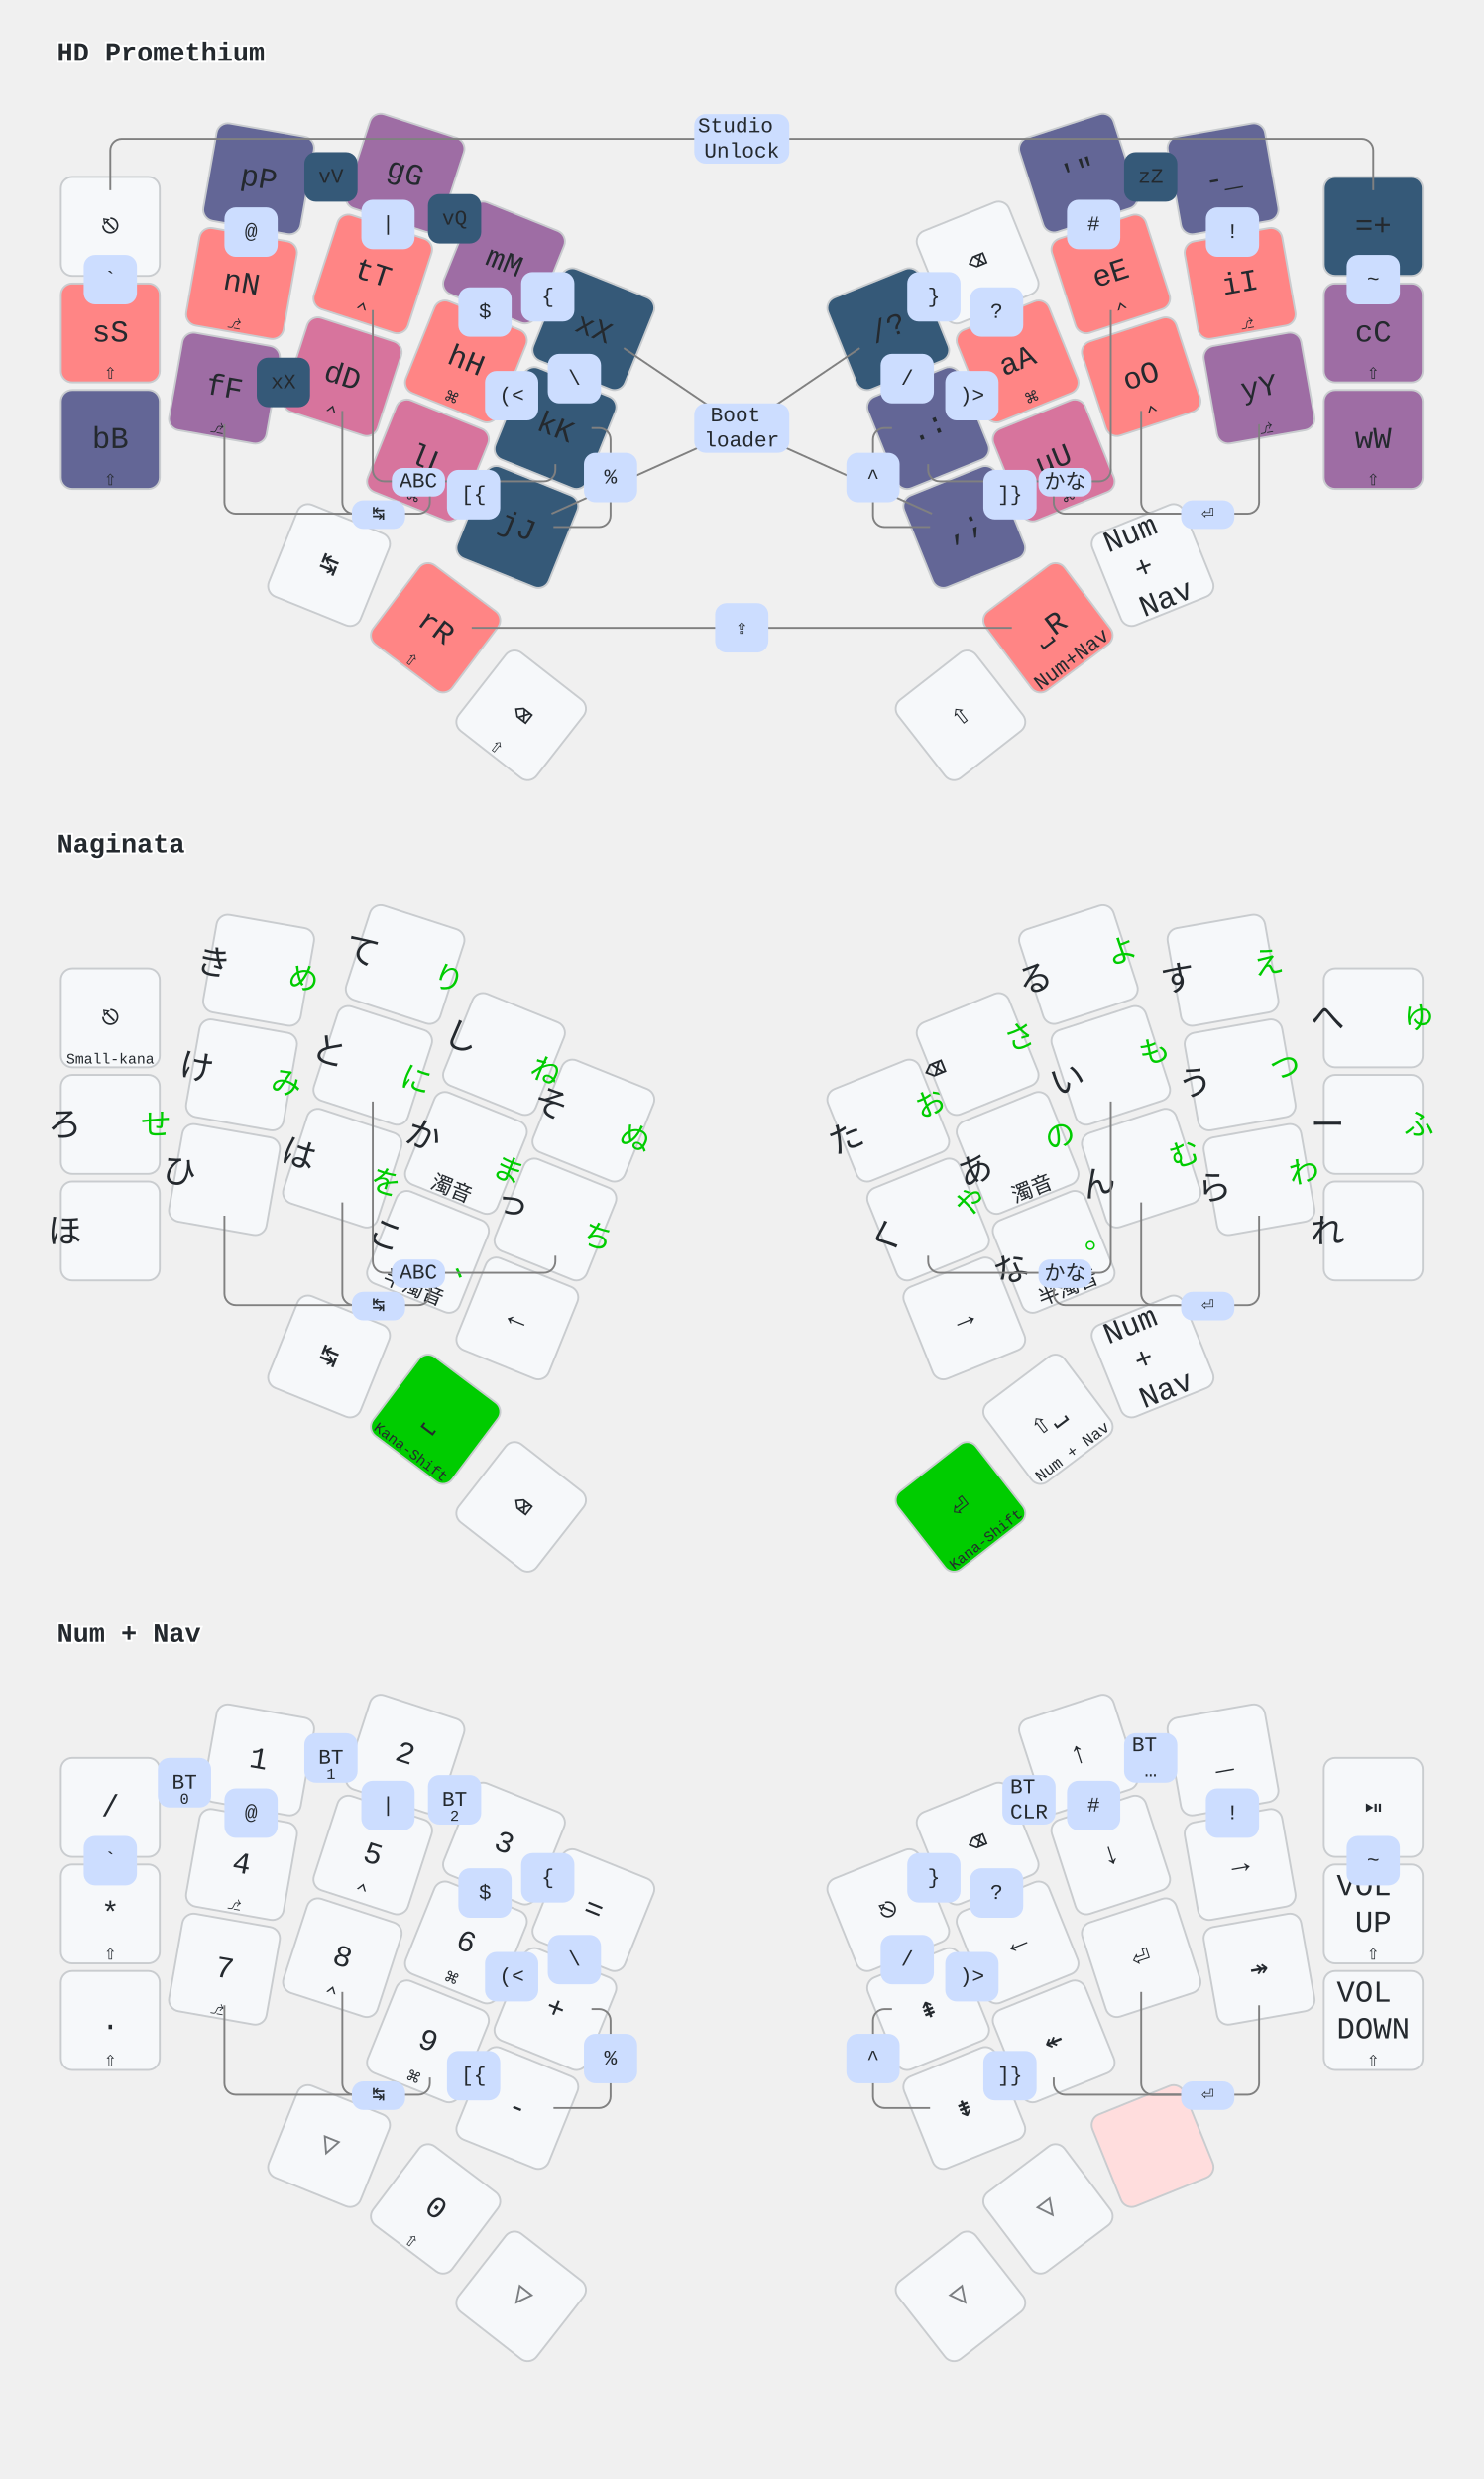
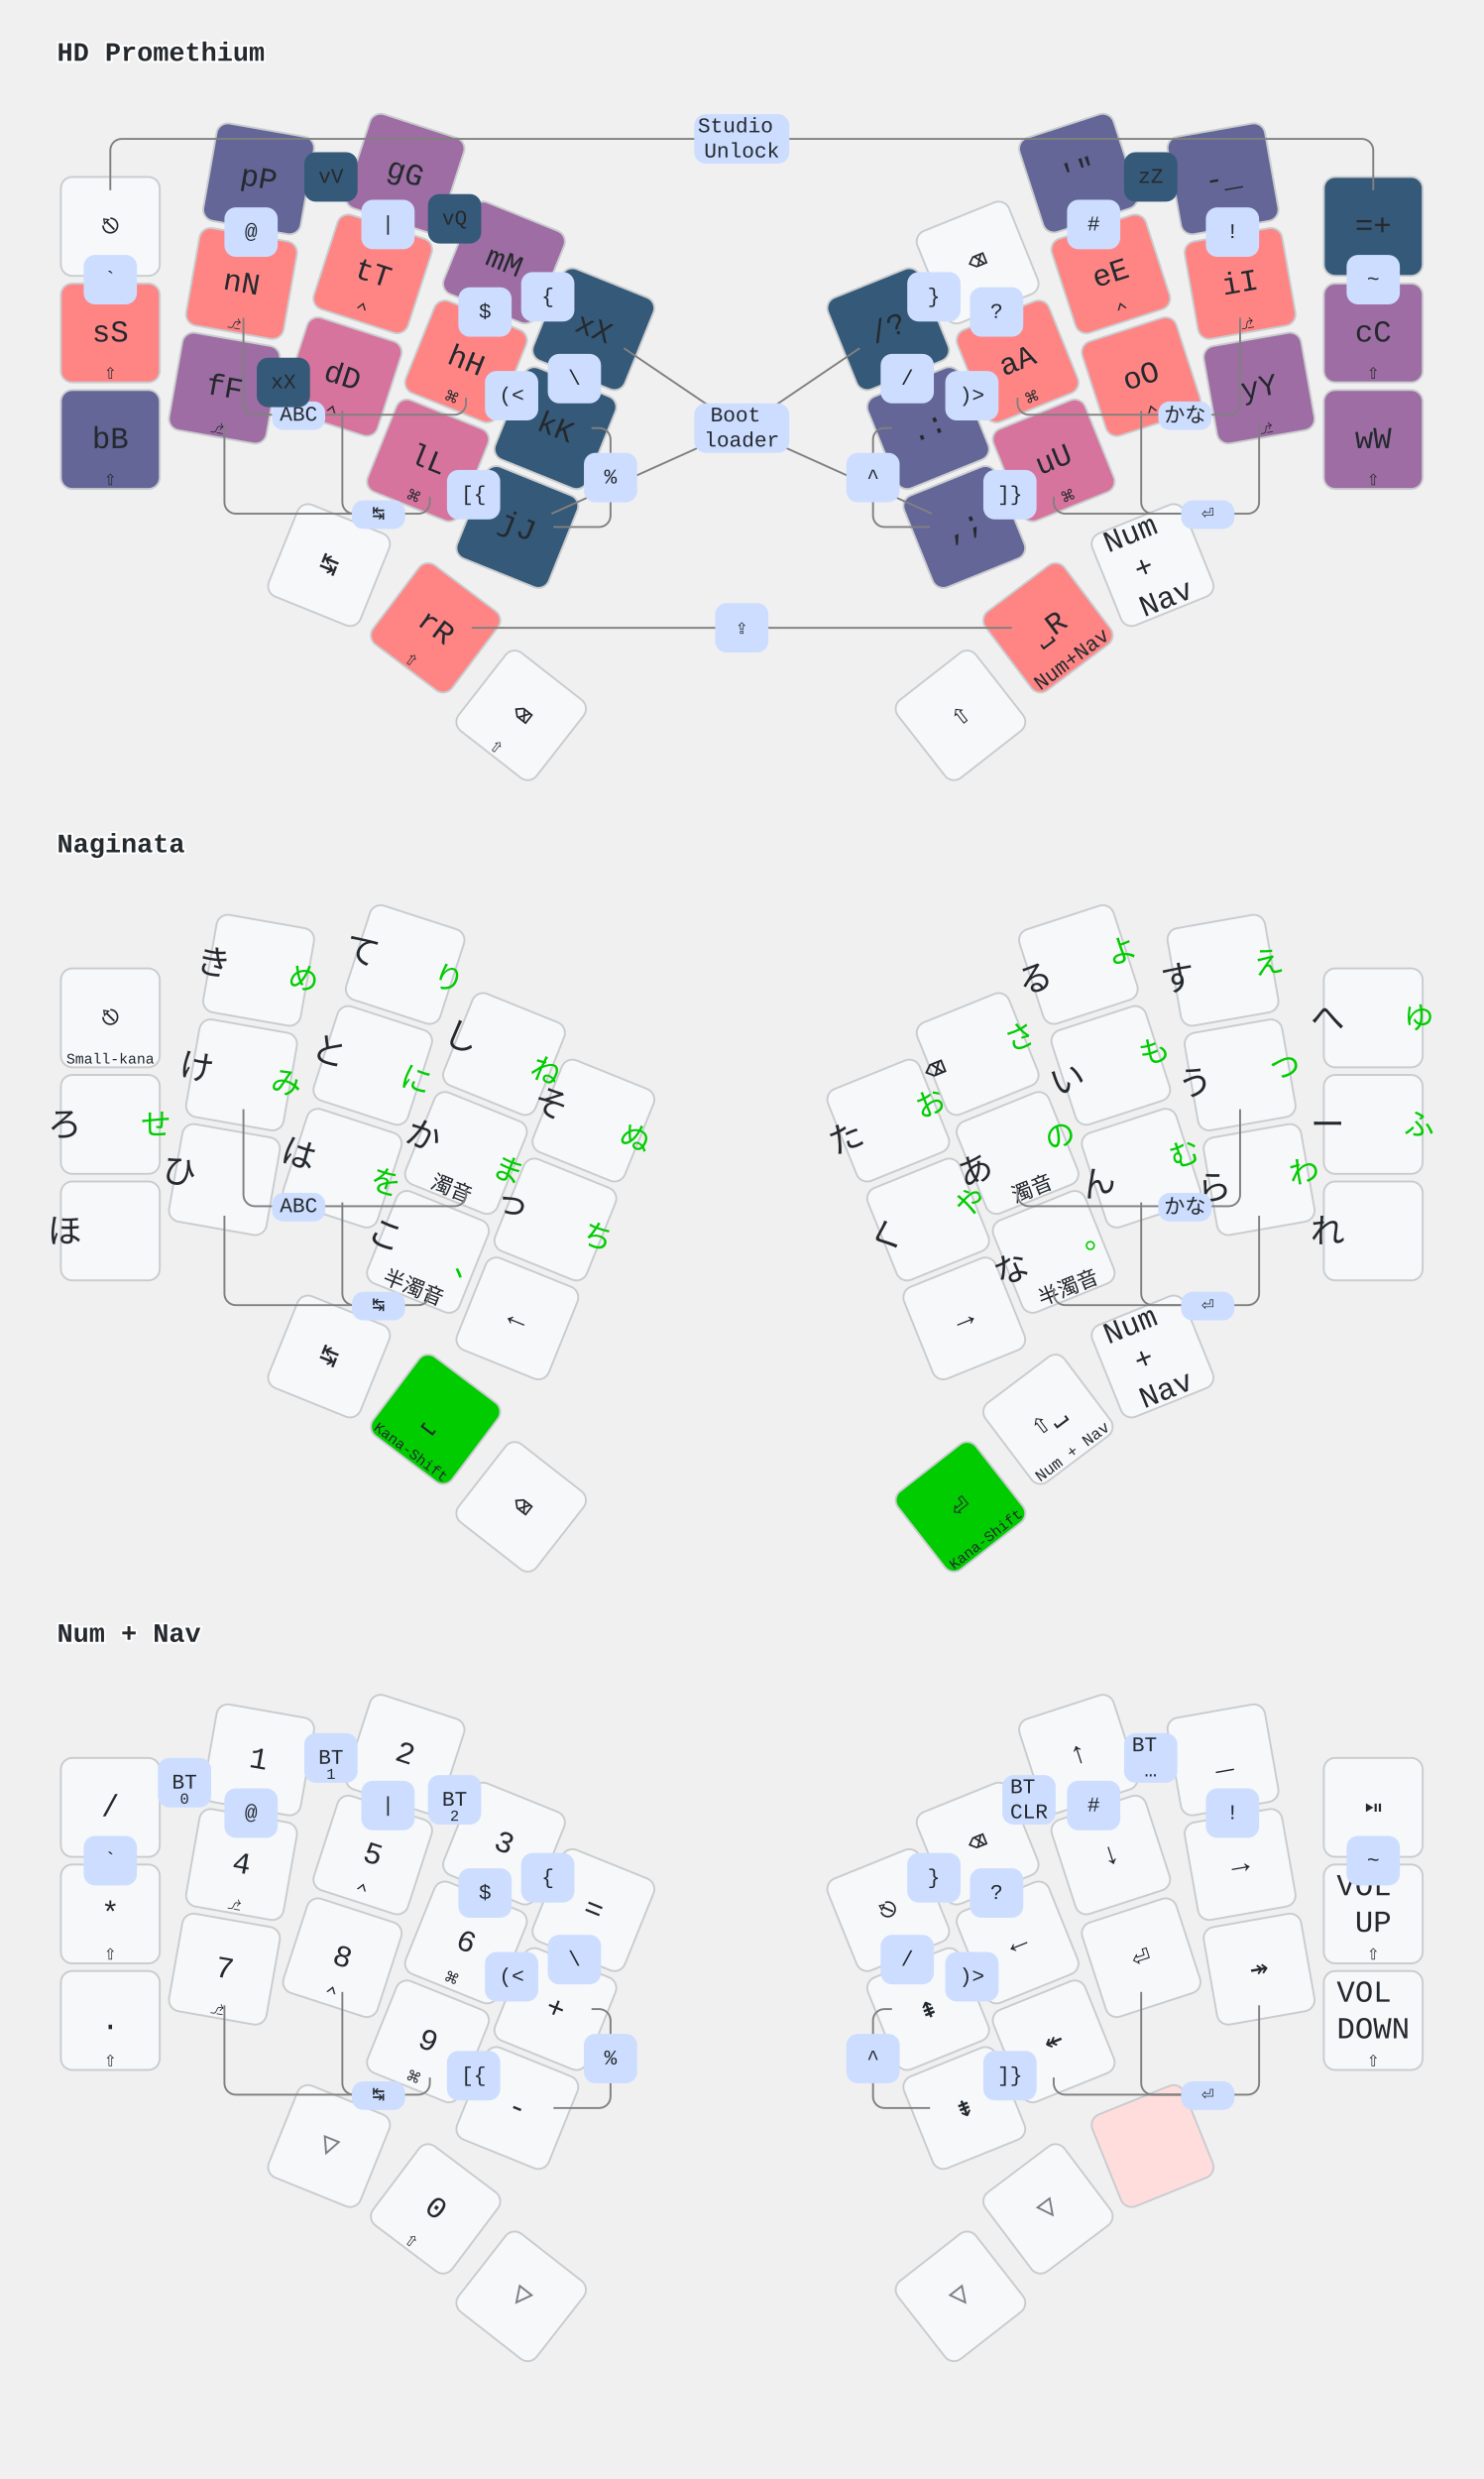
<svg xmlns="http://www.w3.org/2000/svg" width="780" height="1303" viewBox="0 0 780 1303" class="keymap">
  <style>/* inherit to force styles through use tags*/
svg path {
    fill: inherit;
}
/* font and background color specifications */
svg.keymap {
    font-family: SFMono-Regular,Consolas,Liberation Mono,Menlo,monospace;
    font-size: 14px;
    font-kerning: normal;
    text-rendering: optimizeLegibility;
    fill: #24292e;
}

/* default key styling */
rect.key {
    fill: #f6f8fa;
    stroke: #c9cccf;
    stroke-width: 1;
}

/* color accent for combo boxes */
rect.combo {
    fill: #cdf;
}

/* color accent for held keys */
rect.held, rect.combo.held {
    fill: #fdd;
}

/* color accent for ghost (optional) keys */
rect.ghost, rect.combo.ghost {
    stroke-dasharray: 4, 4;
    stroke-width: 2;
}

text {
    text-anchor: middle;
    dominant-baseline: middle;
}

/* styling for layer labels */
text.label {
    font-weight: bold;
    text-anchor: start;
    stroke: white;
    stroke-width: 2;
    paint-order: stroke;
}

text.tap {
    font-size: 16px;
}

/* styling for combo tap, and key hold/shifted label text */
text.combo, text.hold, text.shifted {
    font-size: 11px;
}

text.hold {
    text-anchor: middle;
    dominant-baseline: auto;
}

text.shifted {
    text-anchor: middle;
    dominant-baseline: hanging;
}

/* styling for hold/shifted label text in combo box */
text.combo.hold, text.combo.shifted {
    font-size: 8px;
}

/* lighter symbol for transparent keys */
text.trans {
    fill: #7b7e81;
}

/* styling for combo dendrons */
path.combo {
    stroke-width: 1;
    stroke: gray;
    fill: none;
}

/* Start Tabler Icons Cleanup */
/* cannot use height/width with glyphs */
.icon-tabler &gt; path {
    fill: inherit;
    stroke: inherit;
}
/* hide tabler's default box */
.icon-tabler &gt; path[stroke="none"][fill="none"] {
    visibility: collapse;
}

rect.low {
    fill: #355978;
}
rect.medium-low {
    fill: #636696;
}
rect.medium {
    fill: #9E6DA4;
}
rect.medium-high {
    fill: #D7749D;
}
rect.high {
    fill: #FF8585;
}

/* green styling for Naginata kana-shift */
rect.kshift {
    fill: #00CC00;
}
text.left {
    font-size: 18px;
    translate: 16px 7px;
}
text.right {
    fill: #00CC00;
    font-size: 16px;
    translate: -16px -10px;
}
</style>
  <g transform="translate(30, 0)" class="layer-HD Promethium">
    <text x="0" y="28" class="label" id="HD-Promethium">HD Promethium</text>
    <g transform="translate(0, 56)">
      <g transform="translate(28, 63)" class="key keypos-0">
        <rect rx="6" ry="6" x="-26" y="-26" width="52" height="52" class="key" />
        <text x="0" y="0" class="key tap">⎋</text>
      </g>
      <g transform="translate(106, 38) rotate(10.0)" class="key medium-low keypos-1">
        <rect rx="6" ry="6" x="-26" y="-26" width="52" height="52" class="key medium-low" />
        <text x="0" y="0" class="key medium-low tap">pP</text>
      </g>
      <g transform="translate(183, 35) rotate(18.0)" class="key medium keypos-2">
        <rect rx="6" ry="6" x="-26" y="-26" width="52" height="52" class="key medium" />
        <text x="0" y="0" class="key medium tap">gG</text>
      </g>
      <g transform="translate(235, 82) rotate(22.0)" class="key medium keypos-3">
        <rect rx="6" ry="6" x="-26" y="-26" width="52" height="52" class="key medium" />
        <text x="0" y="0" class="key medium tap">mM</text>
      </g>
      <g transform="translate(282, 117) rotate(22.0)" class="key low keypos-4">
        <rect rx="6" ry="6" x="-26" y="-26" width="52" height="52" class="key low" />
        <text x="0" y="0" class="key low tap">xX</text>
      </g>
      <g transform="translate(437, 117) rotate(-22.0)" class="key low keypos-5">
        <rect rx="6" ry="6" x="-26" y="-26" width="52" height="52" class="key low" />
        <text x="0" y="0" class="key low tap">/?</text>
      </g>
      <g transform="translate(484, 82) rotate(-22.0)" class="key keypos-6">
        <rect rx="6" ry="6" x="-26" y="-26" width="52" height="52" class="key" />
        <text x="0" y="0" class="key tap">⌫</text>
      </g>
      <g transform="translate(537, 35) rotate(-18.0)" class="key medium-low keypos-7">
        <rect rx="6" ry="6" x="-26" y="-26" width="52" height="52" class="key medium-low" />
        <text x="0" y="0" class="key medium-low tap">'"</text>
      </g>
      <g transform="translate(613, 38) rotate(-10.0)" class="key medium-low keypos-8">
        <rect rx="6" ry="6" x="-26" y="-26" width="52" height="52" class="key medium-low" />
        <text x="0" y="0" class="key medium-low tap">-_</text>
      </g>
      <g transform="translate(692, 63)" class="key low keypos-9">
        <rect rx="6" ry="6" x="-26" y="-26" width="52" height="52" class="key low" />
        <text x="0" y="0" class="key low tap">=+</text>
      </g>
      <g transform="translate(28, 119)" class="key high keypos-10">
        <rect rx="6" ry="6" x="-26" y="-26" width="52" height="52" class="key high" />
        <text x="0" y="0" class="key high tap">sS</text>
        <text x="0" y="24" class="key high hold">⇧</text>
      </g>
      <g transform="translate(97, 93) rotate(10.0)" class="key high keypos-11">
        <rect rx="6" ry="6" x="-26" y="-26" width="52" height="52" class="key high" />
        <text x="0" y="0" class="key high tap">nN</text>
        <text x="0" y="24" class="key high hold">⎇</text>
      </g>
      <g transform="translate(166, 88) rotate(18.0)" class="key high keypos-12">
        <rect rx="6" ry="6" x="-26" y="-26" width="52" height="52" class="key high" />
        <text x="0" y="0" class="key high tap">tT</text>
        <text x="0" y="24" class="key high hold">⌃</text>
      </g>
      <g transform="translate(215, 134) rotate(22.0)" class="key high keypos-13">
        <rect rx="6" ry="6" x="-26" y="-26" width="52" height="52" class="key high" />
        <text x="0" y="0" class="key high tap">hH</text>
        <text x="0" y="24" class="key high hold">⌘</text>
      </g>
      <g transform="translate(262, 169) rotate(22.0)" class="key low keypos-14">
        <rect rx="6" ry="6" x="-26" y="-26" width="52" height="52" class="key low" />
        <text x="0" y="0" class="key low tap">kK</text>
      </g>
      <g transform="translate(458, 169) rotate(-22.0)" class="key medium-low keypos-15">
        <rect rx="6" ry="6" x="-26" y="-26" width="52" height="52" class="key medium-low" />
        <text x="0" y="0" class="key medium-low tap">.:</text>
      </g>
      <g transform="translate(505, 134) rotate(-22.0)" class="key high keypos-16">
        <rect rx="6" ry="6" x="-26" y="-26" width="52" height="52" class="key high" />
        <text x="0" y="0" class="key high tap">aA</text>
        <text x="0" y="24" class="key high hold">⌘</text>
      </g>
      <g transform="translate(554, 88) rotate(-18.0)" class="key high keypos-17">
        <rect rx="6" ry="6" x="-26" y="-26" width="52" height="52" class="key high" />
        <text x="0" y="0" class="key high tap">eE</text>
        <text x="0" y="24" class="key high hold">⌃</text>
      </g>
      <g transform="translate(622, 93) rotate(-10.0)" class="key high keypos-18">
        <rect rx="6" ry="6" x="-26" y="-26" width="52" height="52" class="key high" />
        <text x="0" y="0" class="key high tap">iI</text>
        <text x="0" y="24" class="key high hold">⎇</text>
      </g>
      <g transform="translate(692, 119)" class="key medium keypos-19">
        <rect rx="6" ry="6" x="-26" y="-26" width="52" height="52" class="key medium" />
        <text x="0" y="0" class="key medium tap">cC</text>
        <text x="0" y="24" class="key medium hold">⇧</text>
      </g>
      <g transform="translate(28, 175)" class="key medium-low keypos-20">
        <rect rx="6" ry="6" x="-26" y="-26" width="52" height="52" class="key medium-low" />
        <text x="0" y="0" class="key medium-low tap">bB</text>
        <text x="0" y="24" class="key medium-low hold">⇧</text>
      </g>
      <g transform="translate(88, 148) rotate(10.0)" class="key medium keypos-21">
        <rect rx="6" ry="6" x="-26" y="-26" width="52" height="52" class="key medium" />
        <text x="0" y="0" class="key medium tap">fF</text>
        <text x="0" y="24" class="key medium hold">⎇</text>
      </g>
      <g transform="translate(150, 142) rotate(18.0)" class="key medium-high keypos-22">
        <rect rx="6" ry="6" x="-26" y="-26" width="52" height="52" class="key medium-high" />
        <text x="0" y="0" class="key medium-high tap">dD</text>
        <text x="0" y="24" class="key medium-high hold">⌃</text>
      </g>
      <g transform="translate(195, 186) rotate(22.0)" class="key medium-high keypos-23">
        <rect rx="6" ry="6" x="-26" y="-26" width="52" height="52" class="key medium-high" />
        <text x="0" y="0" class="key medium-high tap">lL</text>
        <text x="0" y="24" class="key medium-high hold">⌘</text>
      </g>
      <g transform="translate(242, 221) rotate(22.0)" class="key low keypos-24">
        <rect rx="6" ry="6" x="-26" y="-26" width="52" height="52" class="key low" />
        <text x="0" y="0" class="key low tap">jJ</text>
      </g>
      <g transform="translate(477, 221) rotate(-22.0)" class="key medium-low keypos-25">
        <rect rx="6" ry="6" x="-26" y="-26" width="52" height="52" class="key medium-low" />
        <text x="0" y="0" class="key medium-low tap">,;</text>
      </g>
      <g transform="translate(524, 186) rotate(-22.0)" class="key medium-high keypos-26">
        <rect rx="6" ry="6" x="-26" y="-26" width="52" height="52" class="key medium-high" />
        <text x="0" y="0" class="key medium-high tap">uU</text>
        <text x="0" y="24" class="key medium-high hold">⌘</text>
      </g>
      <g transform="translate(570, 142) rotate(-18.0)" class="key high keypos-27">
        <rect rx="6" ry="6" x="-26" y="-26" width="52" height="52" class="key high" />
        <text x="0" y="0" class="key high tap">oO</text>
        <text x="0" y="24" class="key high hold">⌃</text>
      </g>
      <g transform="translate(632, 148) rotate(-10.0)" class="key medium keypos-28">
        <rect rx="6" ry="6" x="-26" y="-26" width="52" height="52" class="key medium" />
        <text x="0" y="0" class="key medium tap">yY</text>
        <text x="0" y="24" class="key medium hold">⎇</text>
      </g>
      <g transform="translate(692, 175)" class="key medium keypos-29">
        <rect rx="6" ry="6" x="-26" y="-26" width="52" height="52" class="key medium" />
        <text x="0" y="0" class="key medium tap">wW</text>
        <text x="0" y="24" class="key medium hold">⇧</text>
      </g>
      <g transform="translate(143, 241) rotate(22.0)" class="key keypos-30">
        <rect rx="6" ry="6" x="-26" y="-26" width="52" height="52" class="key" />
        <text x="0" y="0" class="key tap">↹</text>
      </g>
      <g transform="translate(199, 274) rotate(37.0)" class="key high keypos-31">
        <rect rx="6" ry="6" x="-26" y="-26" width="52" height="52" class="key high" />
        <text x="0" y="0" class="key high tap">rR</text>
        <text x="0" y="24" class="key high hold">⇧</text>
      </g>
      <g transform="translate(244, 320) rotate(38.0)" class="key keypos-32">
        <rect rx="6" ry="6" x="-26" y="-26" width="52" height="52" class="key" />
        <text x="0" y="0" class="key tap">⌫</text>
        <text x="0" y="24" class="key hold">⇧</text>
      </g>
      <g transform="translate(475, 320) rotate(-38.0)" class="key keypos-33">
        <rect rx="6" ry="6" x="-26" y="-26" width="52" height="52" class="key" />
        <text x="0" y="0" class="key tap">⇧</text>
      </g>
      <g transform="translate(521, 274) rotate(-37.0)" class="key high keypos-34">
        <rect rx="6" ry="6" x="-26" y="-26" width="52" height="52" class="key high" />
        <text x="0" y="0" class="key high tap">⎵R</text>
        <text x="0" y="24" class="key high hold">Num+Nav</text>
      </g>
      <g transform="translate(576, 241) rotate(-22.0)" class="key keypos-35">
        <rect rx="6" ry="6" x="-26" y="-26" width="52" height="52" class="key" />
        <a href="#Num--Nav">
          <text x="0" y="0" class="key tap layer-activator">
            <tspan x="0" dy="-1.2em">Num</tspan>
            <tspan x="0" dy="1.2em">+</tspan>
            <tspan x="0" dy="1.2em">Nav</tspan>
          </text>
        </a>
      </g>
      <g class="combo combopos-0">
        <path d="M360,17 h-326 a6.0,6.0 0 0 0 -6.0,6.0 v21" class="combo" />
        <path d="M360,17 h326 a6.0,6.0 0 0 1 6.0,6.0 v21" class="combo" />
        <rect rx="6" ry="6" x="335" y="4" width="50" height="26" class="combo" />
        <text x="360" y="17" class="combo tap">
          <tspan x="360" dy="-0.6em">Studio</tspan>
          <tspan x="360" dy="1.2em">Unlock</tspan>
        </text>
      </g>
      <g class="combo combopos-1">
        <path d="M360,169 l-62,-42" class="combo" />
        <path d="M360,169 l62,-42" class="combo" />
        <path d="M360,169 l-100,45" class="combo" />
        <path d="M360,169 l100,45" class="combo" />
        <rect rx="6" ry="6" x="335" y="156" width="50" height="26" class="combo" />
        <text x="360" y="169" class="combo tap">
          <tspan x="360" dy="-0.6em">Boot</tspan>
          <tspan x="360" dy="1.2em">loader</tspan>
        </text>
      </g>
      <g class="combo combopos-2">
-         <path d="M530,197 h-66 a6.0,6.0 0 0 1 -6.0,-6.0 v-3" class="combo" />
-         <path d="M530,197 h18 a6.0,6.0 0 0 0 6.0,-6.0 v-84" class="combo" />
-         <rect rx="6" ry="6" x="516" y="190" width="28" height="15" class="combo" />
-         <text x="530" y="197" class="combo tap">かな</text>
+         <path d="M593,162 h-82 a6.0,6.0 0 0 1 -6.0,-6.0 v-3" class="combo" />
+         <path d="M593,162 h23 a6.0,6.0 0 0 0 6.0,-6.0 v-45" class="combo" />
+         <rect rx="6" ry="6" x="579" y="155" width="28" height="15" class="combo" />
+         <text x="593" y="162" class="combo tap">かな</text>
      </g>
      <g class="combo combopos-3">
-         <path d="M190,197 h66 a6.0,6.0 0 0 0 6.0,-6.0 v-3" class="combo" />
-         <path d="M190,197 h-18 a6.0,6.0 0 0 1 -6.0,-6.0 v-84" class="combo" />
-         <rect rx="6" ry="6" x="176" y="190" width="28" height="15" class="combo" />
-         <text x="190" y="197" class="combo tap">ABC</text>
+         <path d="M127,162 h82 a6.0,6.0 0 0 0 6.0,-6.0 v-3" class="combo" />
+         <path d="M127,162 h-23 a6.0,6.0 0 0 1 -6.0,-6.0 v-45" class="combo" />
+         <rect rx="6" ry="6" x="113" y="155" width="28" height="15" class="combo" />
+         <text x="127" y="162" class="combo tap">ABC</text>
      </g>
      <g class="combo combopos-4">
        <path d="M169,214 h21 a6.0,6.0 0 0 0 6.0,-6.0 v-3" class="combo" />
        <path d="M169,214 h-13 a6.0,6.0 0 0 1 -6.0,-6.0 v-48" class="combo" />
        <path d="M169,214 h-75 a6.0,6.0 0 0 1 -6.0,-6.0 v-41" class="combo" />
        <rect rx="6" ry="6" x="155" y="207" width="28" height="15" class="combo" />
        <text x="169" y="214" class="combo tap">↹</text>
      </g>
      <g class="combo combopos-5">
        <path d="M605,214 h-75 a6.0,6.0 0 0 1 -6.0,-6.0 v-3" class="combo" />
        <path d="M605,214 h-29 a6.0,6.0 0 0 1 -6.0,-6.0 v-48" class="combo" />
        <path d="M605,214 h21 a6.0,6.0 0 0 0 6.0,-6.0 v-41" class="combo" />
        <rect rx="6" ry="6" x="591" y="207" width="28" height="15" class="combo" />
        <text x="605" y="214" class="combo tap">⏎</text>
      </g>
      <g class="combo low combopos-6">
        <rect rx="6" ry="6" x="195" y="46" width="28" height="26" class="combo low" />
        <text x="209" y="59" class="combo low tap">vQ</text>
      </g>
      <g class="combo low combopos-7">
        <rect rx="6" ry="6" x="561" y="24" width="28" height="26" class="combo low" />
        <text x="575" y="37" class="combo low tap">zZ</text>
      </g>
      <g class="combo low combopos-8">
        <rect rx="6" ry="6" x="130" y="24" width="28" height="26" class="combo low" />
        <text x="144" y="37" class="combo low tap">vV</text>
      </g>
      <g class="combo low combopos-9">
        <rect rx="6" ry="6" x="105" y="132" width="28" height="26" class="combo low" />
        <text x="119" y="145" class="combo low tap">xX</text>
      </g>
      <g class="combo combopos-10">
        <path d="M360,274 l-142,0" class="combo" />
        <path d="M360,274 l142,0" class="combo" />
        <rect rx="6" ry="6" x="346" y="261" width="28" height="26" class="combo" />
        <text x="360" y="274" class="combo tap">⇪</text>
      </g>
      <g class="combo combopos-11">
        <rect rx="6" ry="6" x="14" y="78" width="28" height="26" class="combo" />
        <text x="28" y="91" class="combo tap">`</text>
      </g>
      <g class="combo combopos-12">
        <rect rx="6" ry="6" x="88" y="53" width="28" height="26" class="combo" />
        <text x="102" y="66" class="combo tap">@</text>
      </g>
      <g class="combo combopos-13">
        <rect rx="6" ry="6" x="160" y="49" width="28" height="26" class="combo" />
        <text x="174" y="62" class="combo tap">|</text>
      </g>
      <g class="combo combopos-14">
        <rect rx="6" ry="6" x="211" y="95" width="28" height="26" class="combo" />
        <text x="225" y="108" class="combo tap">$</text>
      </g>
      <g class="combo combopos-15">
        <rect rx="6" ry="6" x="258" y="130" width="28" height="26" class="combo" />
        <text x="272" y="143" class="combo tap">\</text>
      </g>
      <g class="combo combopos-16">
        <path d="M291,195 v-20 a6.0,6.0 0 0 0 -6.0,-6.0 h-4" class="combo" />
        <path d="M291,195 v20 a6.0,6.0 0 0 1 -6.0,6.0 h-24" class="combo" />
        <rect rx="6" ry="6" x="277" y="182" width="28" height="26" class="combo" />
        <text x="291" y="195" class="combo tap">%</text>
      </g>
      <g class="combo combopos-17">
        <path d="M429,195 v-20 a6.0,6.0 0 0 1 6.0,-6.0 h4" class="combo" />
        <path d="M429,195 v20 a6.0,6.0 0 0 0 6.0,6.0 h24" class="combo" />
        <rect rx="6" ry="6" x="415" y="182" width="28" height="26" class="combo" />
        <text x="429" y="195" class="combo tap">^</text>
      </g>
      <g class="combo combopos-18">
        <rect rx="6" ry="6" x="433" y="130" width="28" height="26" class="combo" />
        <text x="447" y="143" class="combo tap">/</text>
      </g>
      <g class="combo combopos-19">
        <rect rx="6" ry="6" x="480" y="95" width="28" height="26" class="combo" />
        <text x="494" y="108" class="combo tap">?</text>
      </g>
      <g class="combo combopos-20">
        <rect rx="6" ry="6" x="531" y="49" width="28" height="26" class="combo" />
        <text x="545" y="62" class="combo tap">#</text>
      </g>
      <g class="combo combopos-21">
        <rect rx="6" ry="6" x="604" y="53" width="28" height="26" class="combo" />
        <text x="618" y="66" class="combo tap">!</text>
      </g>
      <g class="combo combopos-22">
        <rect rx="6" ry="6" x="678" y="78" width="28" height="26" class="combo" />
        <text x="692" y="91" class="combo tap">~</text>
      </g>
      <g class="combo combopos-23">
        <rect rx="6" ry="6" x="244" y="87" width="28" height="26" class="combo" />
        <text x="258" y="100" class="combo tap">{</text>
      </g>
      <g class="combo combopos-24">
        <rect rx="6" ry="6" x="447" y="87" width="28" height="26" class="combo" />
        <text x="461" y="100" class="combo tap">}</text>
      </g>
      <g class="combo combopos-25">
        <rect rx="6" ry="6" x="225" y="139" width="28" height="26" class="combo" />
        <text x="239" y="152" class="combo tap">(&lt;</text>
      </g>
      <g class="combo combopos-26">
        <rect rx="6" ry="6" x="467" y="139" width="28" height="26" class="combo" />
        <text x="481" y="152" class="combo tap">)&gt;</text>
      </g>
      <g class="combo combopos-27">
        <rect rx="6" ry="6" x="205" y="191" width="28" height="26" class="combo" />
        <text x="219" y="204" class="combo tap">[{</text>
      </g>
      <g class="combo combopos-28">
        <rect rx="6" ry="6" x="487" y="191" width="28" height="26" class="combo" />
        <text x="501" y="204" class="combo tap">]}</text>
      </g>
    </g>
  </g>
  <g transform="translate(30, 416)" class="layer-Naginata">
    <text x="0" y="28" class="label" id="Naginata">Naginata</text>
    <g transform="translate(0, 56)">
      <g transform="translate(28, 63)" class="key keypos-0">
        <rect rx="6" ry="6" x="-26" y="-26" width="52" height="52" class="key" />
        <text x="0" y="0" class="key tap">⎋</text>
        <text x="0" y="24" class="key hold">
          <tspan style="font-size: 70%">Small-kana</tspan>
        </text>
      </g>
      <g transform="translate(106, 38) rotate(10.0)" class="key keypos-1">
        <rect rx="6" ry="6" x="-26" y="-26" width="52" height="52" class="key" />
        <text x="-24" y="0" class="key left">き</text>
        <text x="24" y="0" class="key right">め</text>
      </g>
      <g transform="translate(183, 35) rotate(18.0)" class="key keypos-2">
        <rect rx="6" ry="6" x="-26" y="-26" width="52" height="52" class="key" />
        <text x="-24" y="0" class="key left">て</text>
        <text x="24" y="0" class="key right">り</text>
      </g>
      <g transform="translate(235, 82) rotate(22.0)" class="key keypos-3">
        <rect rx="6" ry="6" x="-26" y="-26" width="52" height="52" class="key" />
        <text x="-24" y="0" class="key left">し</text>
        <text x="24" y="0" class="key right">ね</text>
      </g>
      <g transform="translate(282, 117) rotate(22.0)" class="key keypos-4">
        <rect rx="6" ry="6" x="-26" y="-26" width="52" height="52" class="key" />
        <text x="-24" y="0" class="key left">そ</text>
        <text x="24" y="0" class="key right">ぬ</text>
      </g>
      <g transform="translate(437, 117) rotate(-22.0)" class="key keypos-5">
        <rect rx="6" ry="6" x="-26" y="-26" width="52" height="52" class="key" />
        <text x="-24" y="0" class="key left">た</text>
        <text x="24" y="0" class="key right">お</text>
      </g>
      <g transform="translate(484, 82) rotate(-22.0)" class="key keypos-6">
        <rect rx="6" ry="6" x="-26" y="-26" width="52" height="52" class="key" />
        <text x="-24" y="0" class="key left">⌫</text>
        <text x="24" y="0" class="key right">さ</text>
      </g>
      <g transform="translate(537, 35) rotate(-18.0)" class="key keypos-7">
        <rect rx="6" ry="6" x="-26" y="-26" width="52" height="52" class="key" />
        <text x="-24" y="0" class="key left">る</text>
        <text x="24" y="0" class="key right">よ</text>
      </g>
      <g transform="translate(613, 38) rotate(-10.0)" class="key keypos-8">
        <rect rx="6" ry="6" x="-26" y="-26" width="52" height="52" class="key" />
        <text x="-24" y="0" class="key left">す</text>
        <text x="24" y="0" class="key right">え</text>
      </g>
      <g transform="translate(692, 63)" class="key keypos-9">
        <rect rx="6" ry="6" x="-26" y="-26" width="52" height="52" class="key" />
        <text x="-24" y="0" class="key left">へ</text>
        <text x="24" y="0" class="key right">ゆ</text>
      </g>
      <g transform="translate(28, 119)" class="key keypos-10">
        <rect rx="6" ry="6" x="-26" y="-26" width="52" height="52" class="key" />
        <text x="-24" y="0" class="key left">ろ</text>
        <text x="24" y="0" class="key right">せ</text>
      </g>
      <g transform="translate(97, 93) rotate(10.0)" class="key keypos-11">
        <rect rx="6" ry="6" x="-26" y="-26" width="52" height="52" class="key" />
        <text x="-24" y="0" class="key left">け</text>
        <text x="24" y="0" class="key right">み</text>
      </g>
      <g transform="translate(166, 88) rotate(18.0)" class="key keypos-12">
        <rect rx="6" ry="6" x="-26" y="-26" width="52" height="52" class="key" />
        <text x="-24" y="0" class="key left">と</text>
        <text x="24" y="0" class="key right">に</text>
      </g>
      <g transform="translate(215, 134) rotate(22.0)" class="key keypos-13">
        <rect rx="6" ry="6" x="-26" y="-26" width="52" height="52" class="key" />
        <text x="0" y="24" class="key hold">濁音</text>
        <text x="-24" y="0" class="key left">か</text>
        <text x="24" y="0" class="key right">ま</text>
      </g>
      <g transform="translate(262, 169) rotate(22.0)" class="key keypos-14">
        <rect rx="6" ry="6" x="-26" y="-26" width="52" height="52" class="key" />
        <text x="-24" y="0" class="key left">っ</text>
        <text x="24" y="0" class="key right">ち</text>
      </g>
      <g transform="translate(458, 169) rotate(-22.0)" class="key keypos-15">
        <rect rx="6" ry="6" x="-26" y="-26" width="52" height="52" class="key" />
        <text x="-24" y="0" class="key left">く</text>
        <text x="24" y="0" class="key right">や</text>
      </g>
      <g transform="translate(505, 134) rotate(-22.0)" class="key keypos-16">
        <rect rx="6" ry="6" x="-26" y="-26" width="52" height="52" class="key" />
        <text x="0" y="24" class="key hold">濁音</text>
        <text x="-24" y="0" class="key left">あ</text>
        <text x="24" y="0" class="key right">の</text>
      </g>
      <g transform="translate(554, 88) rotate(-18.0)" class="key keypos-17">
        <rect rx="6" ry="6" x="-26" y="-26" width="52" height="52" class="key" />
        <text x="-24" y="0" class="key left">い</text>
        <text x="24" y="0" class="key right">も</text>
      </g>
      <g transform="translate(622, 93) rotate(-10.0)" class="key keypos-18">
        <rect rx="6" ry="6" x="-26" y="-26" width="52" height="52" class="key" />
        <text x="-24" y="0" class="key left">う</text>
        <text x="24" y="0" class="key right">つ</text>
      </g>
      <g transform="translate(692, 119)" class="key keypos-19">
        <rect rx="6" ry="6" x="-26" y="-26" width="52" height="52" class="key" />
        <text x="-24" y="0" class="key left">ー</text>
        <text x="24" y="0" class="key right">ふ</text>
      </g>
      <g transform="translate(28, 175)" class="key keypos-20">
        <rect rx="6" ry="6" x="-26" y="-26" width="52" height="52" class="key" />
        <text x="-24" y="0" class="key left">ほ</text>
      </g>
      <g transform="translate(88, 148) rotate(10.0)" class="key keypos-21">
        <rect rx="6" ry="6" x="-26" y="-26" width="52" height="52" class="key" />
        <text x="-24" y="0" class="key left">ひ</text>
      </g>
      <g transform="translate(150, 142) rotate(18.0)" class="key keypos-22">
        <rect rx="6" ry="6" x="-26" y="-26" width="52" height="52" class="key" />
        <text x="-24" y="0" class="key left">は</text>
        <text x="24" y="0" class="key right">を</text>
      </g>
      <g transform="translate(195, 186) rotate(22.0)" class="key keypos-23">
        <rect rx="6" ry="6" x="-26" y="-26" width="52" height="52" class="key" />
        <text x="0" y="24" class="key hold">半濁音</text>
        <text x="-24" y="0" class="key left">こ</text>
        <text x="24" y="0" class="key right">、</text>
      </g>
      <g transform="translate(242, 221) rotate(22.0)" class="key keypos-24">
        <rect rx="6" ry="6" x="-26" y="-26" width="52" height="52" class="key" />
        <text x="0" y="0" class="key tap">←</text>
      </g>
      <g transform="translate(477, 221) rotate(-22.0)" class="key keypos-25">
        <rect rx="6" ry="6" x="-26" y="-26" width="52" height="52" class="key" />
        <text x="0" y="0" class="key tap">→</text>
      </g>
      <g transform="translate(524, 186) rotate(-22.0)" class="key keypos-26">
        <rect rx="6" ry="6" x="-26" y="-26" width="52" height="52" class="key" />
        <text x="0" y="24" class="key hold">半濁音</text>
        <text x="-24" y="0" class="key left">な</text>
        <text x="24" y="0" class="key right">。</text>
      </g>
      <g transform="translate(570, 142) rotate(-18.0)" class="key keypos-27">
        <rect rx="6" ry="6" x="-26" y="-26" width="52" height="52" class="key" />
        <text x="-24" y="0" class="key left">ん</text>
        <text x="24" y="0" class="key right">む</text>
      </g>
      <g transform="translate(632, 148) rotate(-10.0)" class="key keypos-28">
        <rect rx="6" ry="6" x="-26" y="-26" width="52" height="52" class="key" />
        <text x="-24" y="0" class="key left">ら</text>
        <text x="24" y="0" class="key right">わ</text>
      </g>
      <g transform="translate(692, 175)" class="key keypos-29">
        <rect rx="6" ry="6" x="-26" y="-26" width="52" height="52" class="key" />
        <text x="-24" y="0" class="key left">れ</text>
      </g>
      <g transform="translate(143, 241) rotate(22.0)" class="key keypos-30">
        <rect rx="6" ry="6" x="-26" y="-26" width="52" height="52" class="key" />
        <text x="0" y="0" class="key tap">↹</text>
      </g>
      <g transform="translate(199, 274) rotate(37.0)" class="key kshift keypos-31">
        <rect rx="6" ry="6" x="-26" y="-26" width="52" height="52" class="key kshift" />
        <text x="0" y="0" class="key kshift tap">⎵</text>
        <text x="0" y="24" class="key kshift hold">
          <tspan style="font-size: 70%">Kana-Shift</tspan>
        </text>
      </g>
      <g transform="translate(244, 320) rotate(38.0)" class="key keypos-32">
        <rect rx="6" ry="6" x="-26" y="-26" width="52" height="52" class="key" />
        <text x="0" y="0" class="key tap">⌫</text>
      </g>
      <g transform="translate(475, 320) rotate(-38.0)" class="key kshift keypos-33">
        <rect rx="6" ry="6" x="-26" y="-26" width="52" height="52" class="key kshift" />
        <text x="0" y="0" class="key kshift tap">⏎</text>
        <text x="0" y="24" class="key kshift hold">
          <tspan style="font-size: 70%">Kana-Shift</tspan>
        </text>
      </g>
      <g transform="translate(521, 274) rotate(-37.0)" class="key keypos-34">
        <rect rx="6" ry="6" x="-26" y="-26" width="52" height="52" class="key" />
        <text x="0" y="0" class="key tap">⇧⎵</text>
        <a href="#Num--Nav">
          <text x="0" y="24" class="key hold layer-activator">
            <tspan style="font-size: 78%">Num + Nav</tspan>
          </text>
        </a>
      </g>
      <g transform="translate(576, 241) rotate(-22.0)" class="key keypos-35">
        <rect rx="6" ry="6" x="-26" y="-26" width="52" height="52" class="key" />
        <a href="#Num--Nav">
          <text x="0" y="0" class="key tap layer-activator">
            <tspan x="0" dy="-1.2em">Num</tspan>
            <tspan x="0" dy="1.2em">+</tspan>
            <tspan x="0" dy="1.2em">Nav</tspan>
          </text>
        </a>
      </g>
      <g class="combo combopos-0">
-         <path d="M530,197 h-66 a6.0,6.0 0 0 1 -6.0,-6.0 v-3" class="combo" />
-         <path d="M530,197 h18 a6.0,6.0 0 0 0 6.0,-6.0 v-84" class="combo" />
-         <rect rx="6" ry="6" x="516" y="190" width="28" height="15" class="combo" />
-         <text x="530" y="197" class="combo tap">かな</text>
+         <path d="M593,162 h-82 a6.0,6.0 0 0 1 -6.0,-6.0 v-3" class="combo" />
+         <path d="M593,162 h23 a6.0,6.0 0 0 0 6.0,-6.0 v-45" class="combo" />
+         <rect rx="6" ry="6" x="579" y="155" width="28" height="15" class="combo" />
+         <text x="593" y="162" class="combo tap">かな</text>
      </g>
      <g class="combo combopos-1">
-         <path d="M190,197 h66 a6.0,6.0 0 0 0 6.0,-6.0 v-3" class="combo" />
-         <path d="M190,197 h-18 a6.0,6.0 0 0 1 -6.0,-6.0 v-84" class="combo" />
-         <rect rx="6" ry="6" x="176" y="190" width="28" height="15" class="combo" />
-         <text x="190" y="197" class="combo tap">ABC</text>
+         <path d="M127,162 h82 a6.0,6.0 0 0 0 6.0,-6.0 v-3" class="combo" />
+         <path d="M127,162 h-23 a6.0,6.0 0 0 1 -6.0,-6.0 v-45" class="combo" />
+         <rect rx="6" ry="6" x="113" y="155" width="28" height="15" class="combo" />
+         <text x="127" y="162" class="combo tap">ABC</text>
      </g>
      <g class="combo combopos-2">
        <path d="M169,214 h21 a6.0,6.0 0 0 0 6.0,-6.0 v-3" class="combo" />
        <path d="M169,214 h-13 a6.0,6.0 0 0 1 -6.0,-6.0 v-48" class="combo" />
        <path d="M169,214 h-75 a6.0,6.0 0 0 1 -6.0,-6.0 v-41" class="combo" />
        <rect rx="6" ry="6" x="155" y="207" width="28" height="15" class="combo" />
        <text x="169" y="214" class="combo tap">↹</text>
      </g>
      <g class="combo combopos-3">
        <path d="M605,214 h-75 a6.0,6.0 0 0 1 -6.0,-6.0 v-3" class="combo" />
        <path d="M605,214 h-29 a6.0,6.0 0 0 1 -6.0,-6.0 v-48" class="combo" />
        <path d="M605,214 h21 a6.0,6.0 0 0 0 6.0,-6.0 v-41" class="combo" />
        <rect rx="6" ry="6" x="591" y="207" width="28" height="15" class="combo" />
        <text x="605" y="214" class="combo tap">⏎</text>
      </g>
    </g>
  </g>
  <g transform="translate(30, 831)" class="layer-Num + Nav">
    <text x="0" y="28" class="label" id="Num--Nav">Num + Nav</text>
    <g transform="translate(0, 56)">
      <g transform="translate(28, 63)" class="key keypos-0">
        <rect rx="6" ry="6" x="-26" y="-26" width="52" height="52" class="key" />
        <text x="0" y="0" class="key tap">/</text>
      </g>
      <g transform="translate(106, 38) rotate(10.0)" class="key keypos-1">
        <rect rx="6" ry="6" x="-26" y="-26" width="52" height="52" class="key" />
        <text x="0" y="0" class="key tap">1</text>
      </g>
      <g transform="translate(183, 35) rotate(18.0)" class="key keypos-2">
        <rect rx="6" ry="6" x="-26" y="-26" width="52" height="52" class="key" />
        <text x="0" y="0" class="key tap">2</text>
      </g>
      <g transform="translate(235, 82) rotate(22.0)" class="key keypos-3">
        <rect rx="6" ry="6" x="-26" y="-26" width="52" height="52" class="key" />
        <text x="0" y="0" class="key tap">3</text>
      </g>
      <g transform="translate(282, 117) rotate(22.0)" class="key keypos-4">
        <rect rx="6" ry="6" x="-26" y="-26" width="52" height="52" class="key" />
        <text x="0" y="0" class="key tap">=</text>
      </g>
      <g transform="translate(437, 117) rotate(-22.0)" class="key keypos-5">
        <rect rx="6" ry="6" x="-26" y="-26" width="52" height="52" class="key" />
        <text x="0" y="0" class="key tap">⎋</text>
      </g>
      <g transform="translate(484, 82) rotate(-22.0)" class="key keypos-6">
        <rect rx="6" ry="6" x="-26" y="-26" width="52" height="52" class="key" />
        <text x="0" y="0" class="key tap">⌫</text>
      </g>
      <g transform="translate(537, 35) rotate(-18.0)" class="key keypos-7">
        <rect rx="6" ry="6" x="-26" y="-26" width="52" height="52" class="key" />
        <text x="0" y="0" class="key tap">↑</text>
      </g>
      <g transform="translate(613, 38) rotate(-10.0)" class="key keypos-8">
        <rect rx="6" ry="6" x="-26" y="-26" width="52" height="52" class="key" />
        <text x="0" y="0" class="key tap">_</text>
      </g>
      <g transform="translate(692, 63)" class="key keypos-9">
        <rect rx="6" ry="6" x="-26" y="-26" width="52" height="52" class="key" />
        <text x="0" y="0" class="key tap">⏯</text>
      </g>
      <g transform="translate(28, 119)" class="key keypos-10">
        <rect rx="6" ry="6" x="-26" y="-26" width="52" height="52" class="key" />
        <text x="0" y="0" class="key tap">*</text>
        <text x="0" y="24" class="key hold">⇧</text>
      </g>
      <g transform="translate(97, 93) rotate(10.0)" class="key keypos-11">
        <rect rx="6" ry="6" x="-26" y="-26" width="52" height="52" class="key" />
        <text x="0" y="0" class="key tap">4</text>
        <text x="0" y="24" class="key hold">⎇</text>
      </g>
      <g transform="translate(166, 88) rotate(18.0)" class="key keypos-12">
        <rect rx="6" ry="6" x="-26" y="-26" width="52" height="52" class="key" />
        <text x="0" y="0" class="key tap">5</text>
        <text x="0" y="24" class="key hold">⌃</text>
      </g>
      <g transform="translate(215, 134) rotate(22.0)" class="key keypos-13">
        <rect rx="6" ry="6" x="-26" y="-26" width="52" height="52" class="key" />
        <text x="0" y="0" class="key tap">6</text>
        <text x="0" y="24" class="key hold">⌘</text>
      </g>
      <g transform="translate(262, 169) rotate(22.0)" class="key keypos-14">
        <rect rx="6" ry="6" x="-26" y="-26" width="52" height="52" class="key" />
        <text x="0" y="0" class="key tap">+</text>
      </g>
      <g transform="translate(458, 169) rotate(-22.0)" class="key keypos-15">
        <rect rx="6" ry="6" x="-26" y="-26" width="52" height="52" class="key" />
        <text x="0" y="0" class="key tap">⇞</text>
      </g>
      <g transform="translate(505, 134) rotate(-22.0)" class="key keypos-16">
        <rect rx="6" ry="6" x="-26" y="-26" width="52" height="52" class="key" />
        <text x="0" y="0" class="key tap">←</text>
      </g>
      <g transform="translate(554, 88) rotate(-18.0)" class="key keypos-17">
        <rect rx="6" ry="6" x="-26" y="-26" width="52" height="52" class="key" />
        <text x="0" y="0" class="key tap">↓</text>
      </g>
      <g transform="translate(622, 93) rotate(-10.0)" class="key keypos-18">
        <rect rx="6" ry="6" x="-26" y="-26" width="52" height="52" class="key" />
        <text x="0" y="0" class="key tap">→</text>
      </g>
      <g transform="translate(692, 119)" class="key keypos-19">
        <rect rx="6" ry="6" x="-26" y="-26" width="52" height="52" class="key" />
        <text x="0" y="0" class="key tap">
          <tspan x="0" dy="-0.9em">VOL</tspan>
          <tspan x="0" dy="1.2em">UP</tspan>
        </text>
        <text x="0" y="24" class="key hold">⇧</text>
      </g>
      <g transform="translate(28, 175)" class="key keypos-20">
        <rect rx="6" ry="6" x="-26" y="-26" width="52" height="52" class="key" />
        <text x="0" y="0" class="key tap">.</text>
        <text x="0" y="24" class="key hold">⇧</text>
      </g>
      <g transform="translate(88, 148) rotate(10.0)" class="key keypos-21">
        <rect rx="6" ry="6" x="-26" y="-26" width="52" height="52" class="key" />
        <text x="0" y="0" class="key tap">7</text>
        <text x="0" y="24" class="key hold">⎇</text>
      </g>
      <g transform="translate(150, 142) rotate(18.0)" class="key keypos-22">
        <rect rx="6" ry="6" x="-26" y="-26" width="52" height="52" class="key" />
        <text x="0" y="0" class="key tap">8</text>
        <text x="0" y="24" class="key hold">⌃</text>
      </g>
      <g transform="translate(195, 186) rotate(22.0)" class="key keypos-23">
        <rect rx="6" ry="6" x="-26" y="-26" width="52" height="52" class="key" />
        <text x="0" y="0" class="key tap">9</text>
        <text x="0" y="24" class="key hold">⌘</text>
      </g>
      <g transform="translate(242, 221) rotate(22.0)" class="key keypos-24">
        <rect rx="6" ry="6" x="-26" y="-26" width="52" height="52" class="key" />
        <text x="0" y="0" class="key tap">-</text>
      </g>
      <g transform="translate(477, 221) rotate(-22.0)" class="key keypos-25">
        <rect rx="6" ry="6" x="-26" y="-26" width="52" height="52" class="key" />
        <text x="0" y="0" class="key tap">⇟</text>
      </g>
      <g transform="translate(524, 186) rotate(-22.0)" class="key keypos-26">
        <rect rx="6" ry="6" x="-26" y="-26" width="52" height="52" class="key" />
        <text x="0" y="0" class="key tap">↞</text>
      </g>
      <g transform="translate(570, 142) rotate(-18.0)" class="key keypos-27">
        <rect rx="6" ry="6" x="-26" y="-26" width="52" height="52" class="key" />
        <text x="0" y="0" class="key tap">⏎</text>
      </g>
      <g transform="translate(632, 148) rotate(-10.0)" class="key keypos-28">
        <rect rx="6" ry="6" x="-26" y="-26" width="52" height="52" class="key" />
        <text x="0" y="0" class="key tap">↠</text>
      </g>
      <g transform="translate(692, 175)" class="key keypos-29">
        <rect rx="6" ry="6" x="-26" y="-26" width="52" height="52" class="key" />
        <text x="0" y="0" class="key tap">
          <tspan x="0" dy="-0.9em">VOL</tspan>
          <tspan x="0" dy="1.2em">DOWN</tspan>
        </text>
        <text x="0" y="24" class="key hold">⇧</text>
      </g>
      <g transform="translate(143, 241) rotate(22.0)" class="key trans keypos-30">
        <rect rx="6" ry="6" x="-26" y="-26" width="52" height="52" class="key trans" />
        <text x="0" y="0" class="key trans tap">▽</text>
      </g>
      <g transform="translate(199, 274) rotate(37.0)" class="key keypos-31">
        <rect rx="6" ry="6" x="-26" y="-26" width="52" height="52" class="key" />
        <text x="0" y="0" class="key tap">0</text>
        <text x="0" y="24" class="key hold">⇧</text>
      </g>
      <g transform="translate(244, 320) rotate(38.0)" class="key trans keypos-32">
        <rect rx="6" ry="6" x="-26" y="-26" width="52" height="52" class="key trans" />
        <text x="0" y="0" class="key trans tap">▽</text>
      </g>
      <g transform="translate(475, 320) rotate(-38.0)" class="key trans keypos-33">
        <rect rx="6" ry="6" x="-26" y="-26" width="52" height="52" class="key trans" />
        <text x="0" y="0" class="key trans tap">▽</text>
      </g>
      <g transform="translate(521, 274) rotate(-37.0)" class="key trans keypos-34">
        <rect rx="6" ry="6" x="-26" y="-26" width="52" height="52" class="key trans" />
        <text x="0" y="0" class="key trans tap">▽</text>
      </g>
      <g transform="translate(576, 241) rotate(-22.0)" class="key held keypos-35">
        <rect rx="6" ry="6" x="-26" y="-26" width="52" height="52" class="key held" />
      </g>
      <g class="combo combopos-0">
        <path d="M169,214 h21 a6.0,6.0 0 0 0 6.0,-6.0 v-3" class="combo" />
        <path d="M169,214 h-13 a6.0,6.0 0 0 1 -6.0,-6.0 v-48" class="combo" />
        <path d="M169,214 h-75 a6.0,6.0 0 0 1 -6.0,-6.0 v-41" class="combo" />
        <rect rx="6" ry="6" x="155" y="207" width="28" height="15" class="combo" />
        <text x="169" y="214" class="combo tap">↹</text>
      </g>
      <g class="combo combopos-1">
        <path d="M605,214 h-75 a6.0,6.0 0 0 1 -6.0,-6.0 v-3" class="combo" />
        <path d="M605,214 h-29 a6.0,6.0 0 0 1 -6.0,-6.0 v-48" class="combo" />
        <path d="M605,214 h21 a6.0,6.0 0 0 0 6.0,-6.0 v-41" class="combo" />
        <rect rx="6" ry="6" x="591" y="207" width="28" height="15" class="combo" />
        <text x="605" y="214" class="combo tap">⏎</text>
      </g>
      <g class="combo combopos-2">
        <rect rx="6" ry="6" x="14" y="78" width="28" height="26" class="combo" />
        <text x="28" y="91" class="combo tap">`</text>
      </g>
      <g class="combo combopos-3">
        <rect rx="6" ry="6" x="88" y="53" width="28" height="26" class="combo" />
        <text x="102" y="66" class="combo tap">@</text>
      </g>
      <g class="combo combopos-4">
        <rect rx="6" ry="6" x="160" y="49" width="28" height="26" class="combo" />
        <text x="174" y="62" class="combo tap">|</text>
      </g>
      <g class="combo combopos-5">
        <rect rx="6" ry="6" x="211" y="95" width="28" height="26" class="combo" />
        <text x="225" y="108" class="combo tap">$</text>
      </g>
      <g class="combo combopos-6">
        <rect rx="6" ry="6" x="258" y="130" width="28" height="26" class="combo" />
        <text x="272" y="143" class="combo tap">\</text>
      </g>
      <g class="combo combopos-7">
        <path d="M291,195 v-20 a6.0,6.0 0 0 0 -6.0,-6.0 h-4" class="combo" />
        <path d="M291,195 v20 a6.0,6.0 0 0 1 -6.0,6.0 h-24" class="combo" />
        <rect rx="6" ry="6" x="277" y="182" width="28" height="26" class="combo" />
        <text x="291" y="195" class="combo tap">%</text>
      </g>
      <g class="combo combopos-8">
        <path d="M429,195 v-20 a6.0,6.0 0 0 1 6.0,-6.0 h4" class="combo" />
        <path d="M429,195 v20 a6.0,6.0 0 0 0 6.0,6.0 h24" class="combo" />
        <rect rx="6" ry="6" x="415" y="182" width="28" height="26" class="combo" />
        <text x="429" y="195" class="combo tap">^</text>
      </g>
      <g class="combo combopos-9">
        <rect rx="6" ry="6" x="433" y="130" width="28" height="26" class="combo" />
        <text x="447" y="143" class="combo tap">/</text>
      </g>
      <g class="combo combopos-10">
        <rect rx="6" ry="6" x="480" y="95" width="28" height="26" class="combo" />
        <text x="494" y="108" class="combo tap">?</text>
      </g>
      <g class="combo combopos-11">
        <rect rx="6" ry="6" x="531" y="49" width="28" height="26" class="combo" />
        <text x="545" y="62" class="combo tap">#</text>
      </g>
      <g class="combo combopos-12">
        <rect rx="6" ry="6" x="604" y="53" width="28" height="26" class="combo" />
        <text x="618" y="66" class="combo tap">!</text>
      </g>
      <g class="combo combopos-13">
        <rect rx="6" ry="6" x="678" y="78" width="28" height="26" class="combo" />
        <text x="692" y="91" class="combo tap">~</text>
      </g>
      <g class="combo combopos-14">
        <rect rx="6" ry="6" x="244" y="87" width="28" height="26" class="combo" />
        <text x="258" y="100" class="combo tap">{</text>
      </g>
      <g class="combo combopos-15">
        <rect rx="6" ry="6" x="447" y="87" width="28" height="26" class="combo" />
        <text x="461" y="100" class="combo tap">}</text>
      </g>
      <g class="combo combopos-16">
        <rect rx="6" ry="6" x="225" y="139" width="28" height="26" class="combo" />
        <text x="239" y="152" class="combo tap">(&lt;</text>
      </g>
      <g class="combo combopos-17">
        <rect rx="6" ry="6" x="467" y="139" width="28" height="26" class="combo" />
        <text x="481" y="152" class="combo tap">)&gt;</text>
      </g>
      <g class="combo combopos-18">
        <rect rx="6" ry="6" x="205" y="191" width="28" height="26" class="combo" />
        <text x="219" y="204" class="combo tap">[{</text>
      </g>
      <g class="combo combopos-19">
        <rect rx="6" ry="6" x="487" y="191" width="28" height="26" class="combo" />
        <text x="501" y="204" class="combo tap">]}</text>
      </g>
      <g class="combo combopos-20">
        <rect rx="6" ry="6" x="53" y="37" width="28" height="26" class="combo" />
        <text x="67" y="50" class="combo tap">BT</text>
        <text x="67" y="61" class="combo hold">0</text>
      </g>
      <g class="combo combopos-21">
        <rect rx="6" ry="6" x="130" y="24" width="28" height="26" class="combo" />
        <text x="144" y="37" class="combo tap">BT</text>
        <text x="144" y="48" class="combo hold">1</text>
      </g>
      <g class="combo combopos-22">
        <rect rx="6" ry="6" x="195" y="46" width="28" height="26" class="combo" />
        <text x="209" y="59" class="combo tap">BT</text>
        <text x="209" y="70" class="combo hold">2</text>
      </g>
      <g class="combo combopos-23">
        <rect rx="6" ry="6" x="497" y="46" width="28" height="26" class="combo" />
        <text x="511" y="59" class="combo tap">
          <tspan x="511" dy="-0.6em">BT</tspan>
          <tspan x="511" dy="1.2em">CLR</tspan>
        </text>
      </g>
      <g class="combo combopos-24">
        <rect rx="6" ry="6" x="561" y="24" width="28" height="26" class="combo" />
        <text x="575" y="37" class="combo tap">
          <tspan x="575" dy="-0.6em">BT</tspan>
          <tspan x="575" dy="1.2em">…</tspan>
        </text>
      </g>
    </g>
  </g>
</svg>
